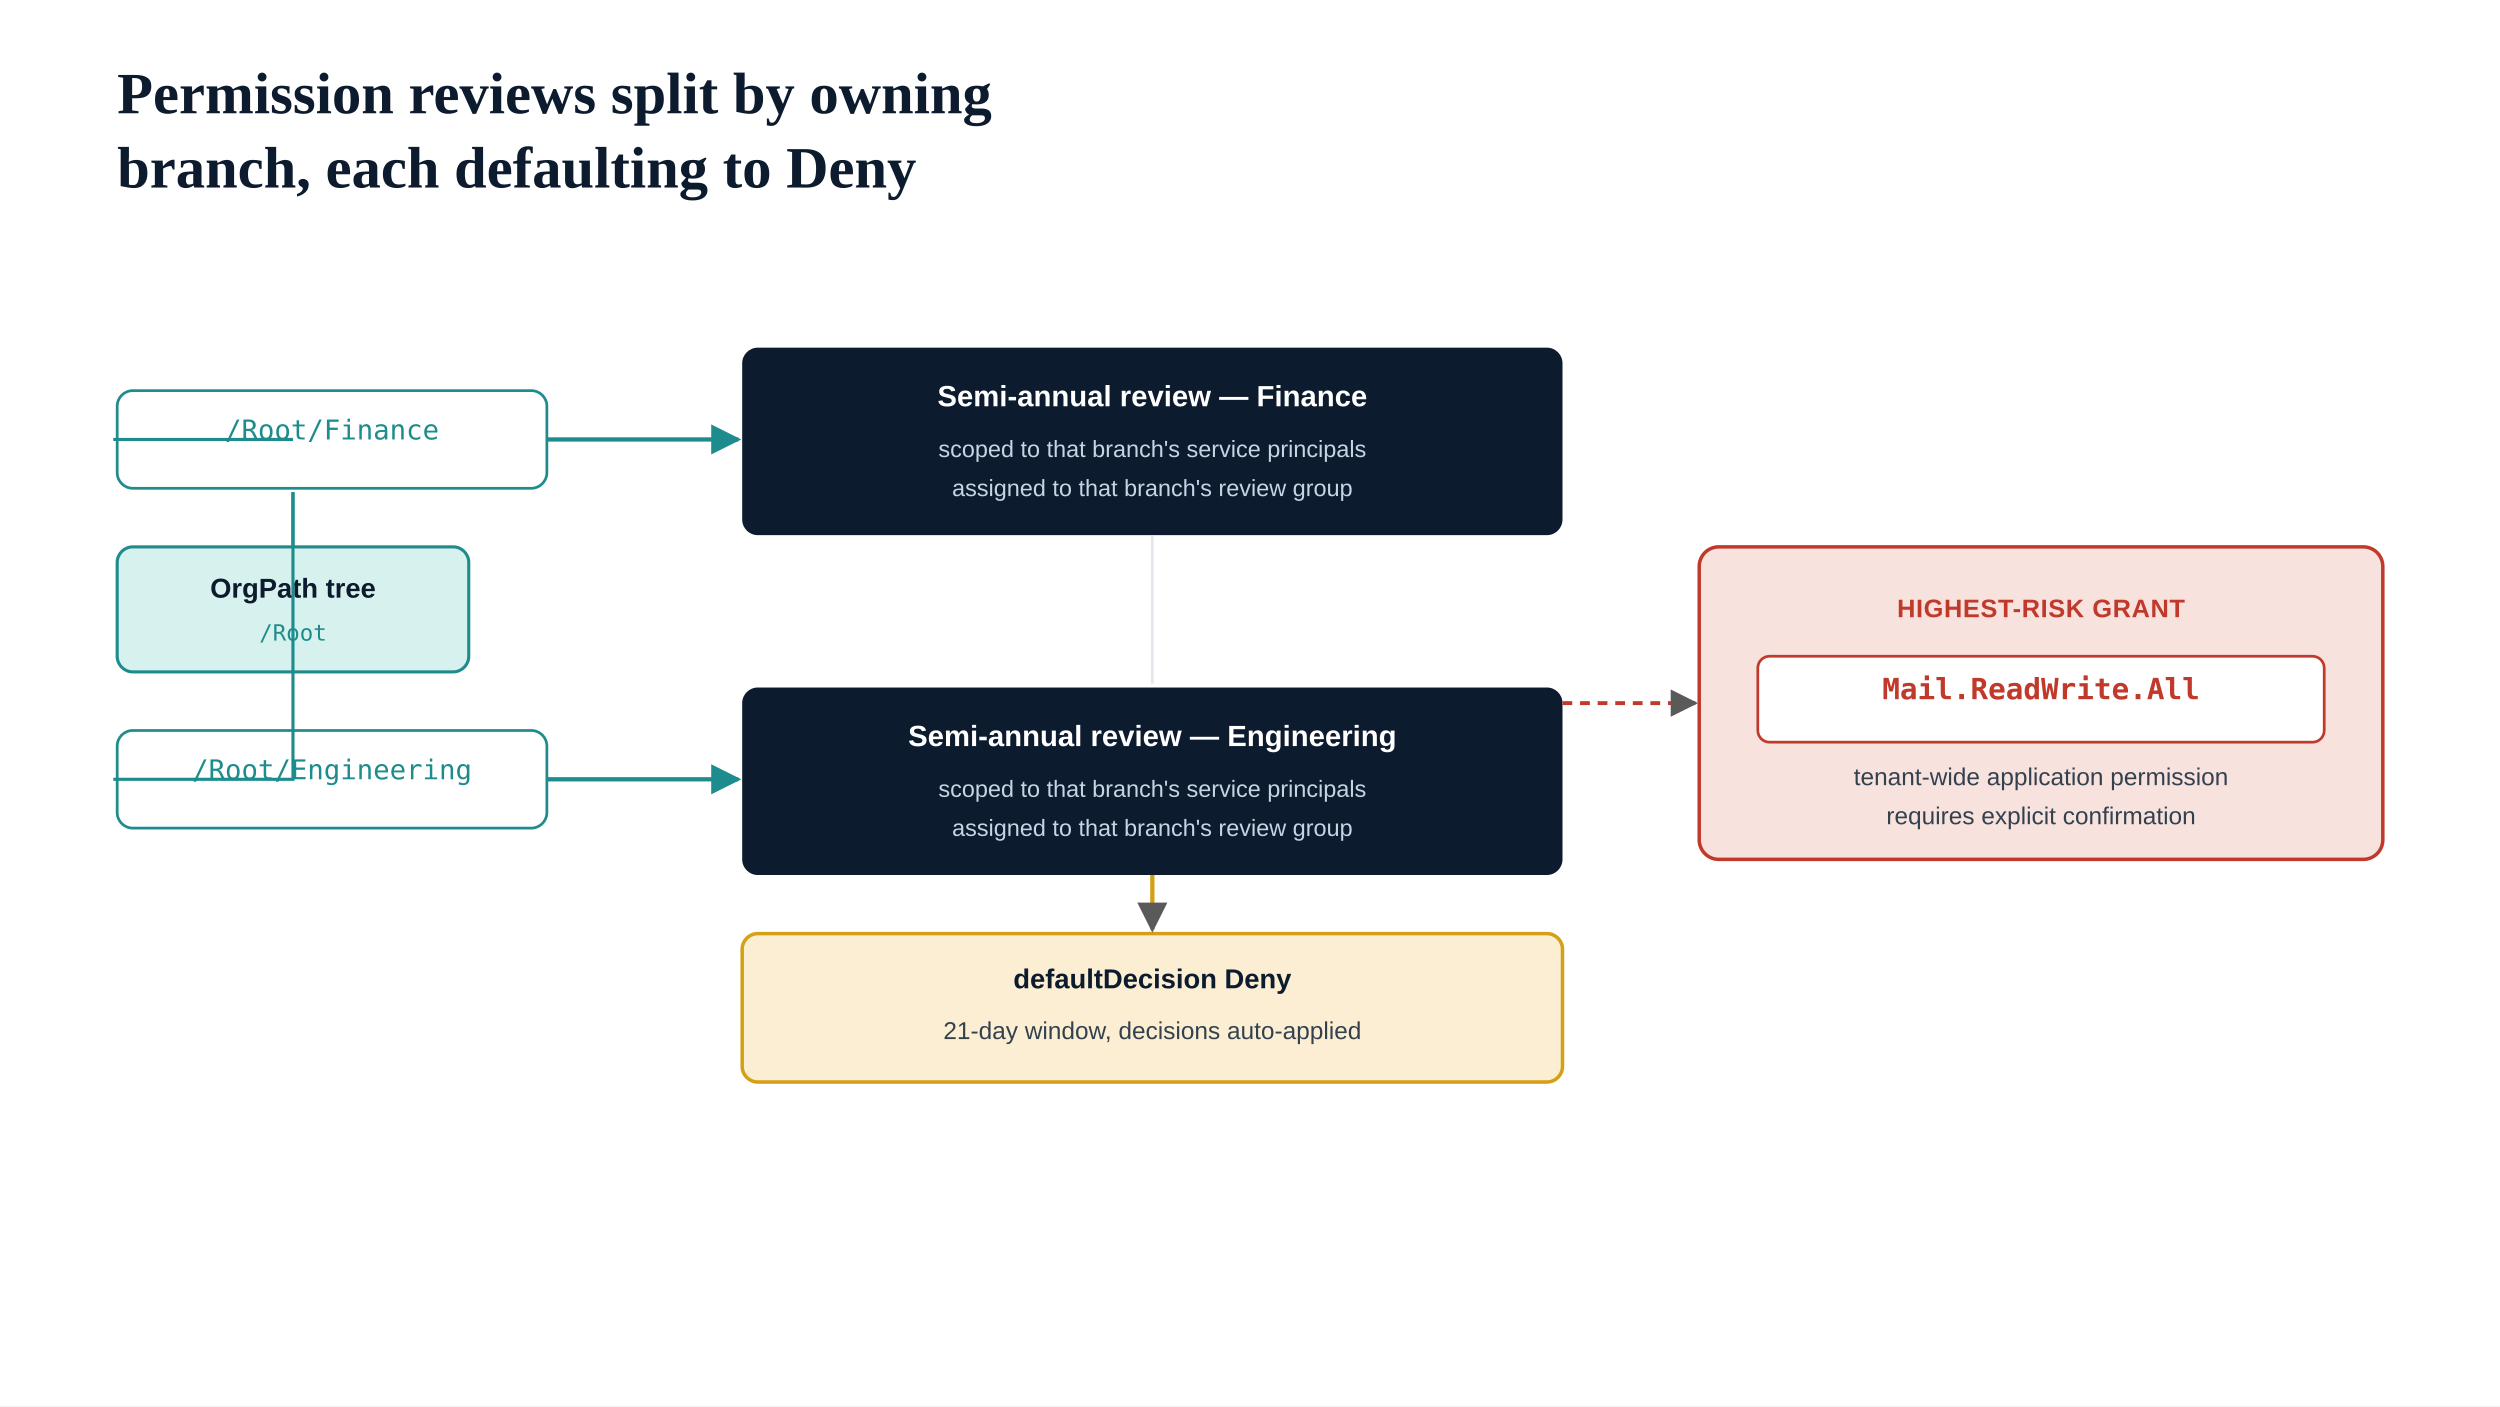
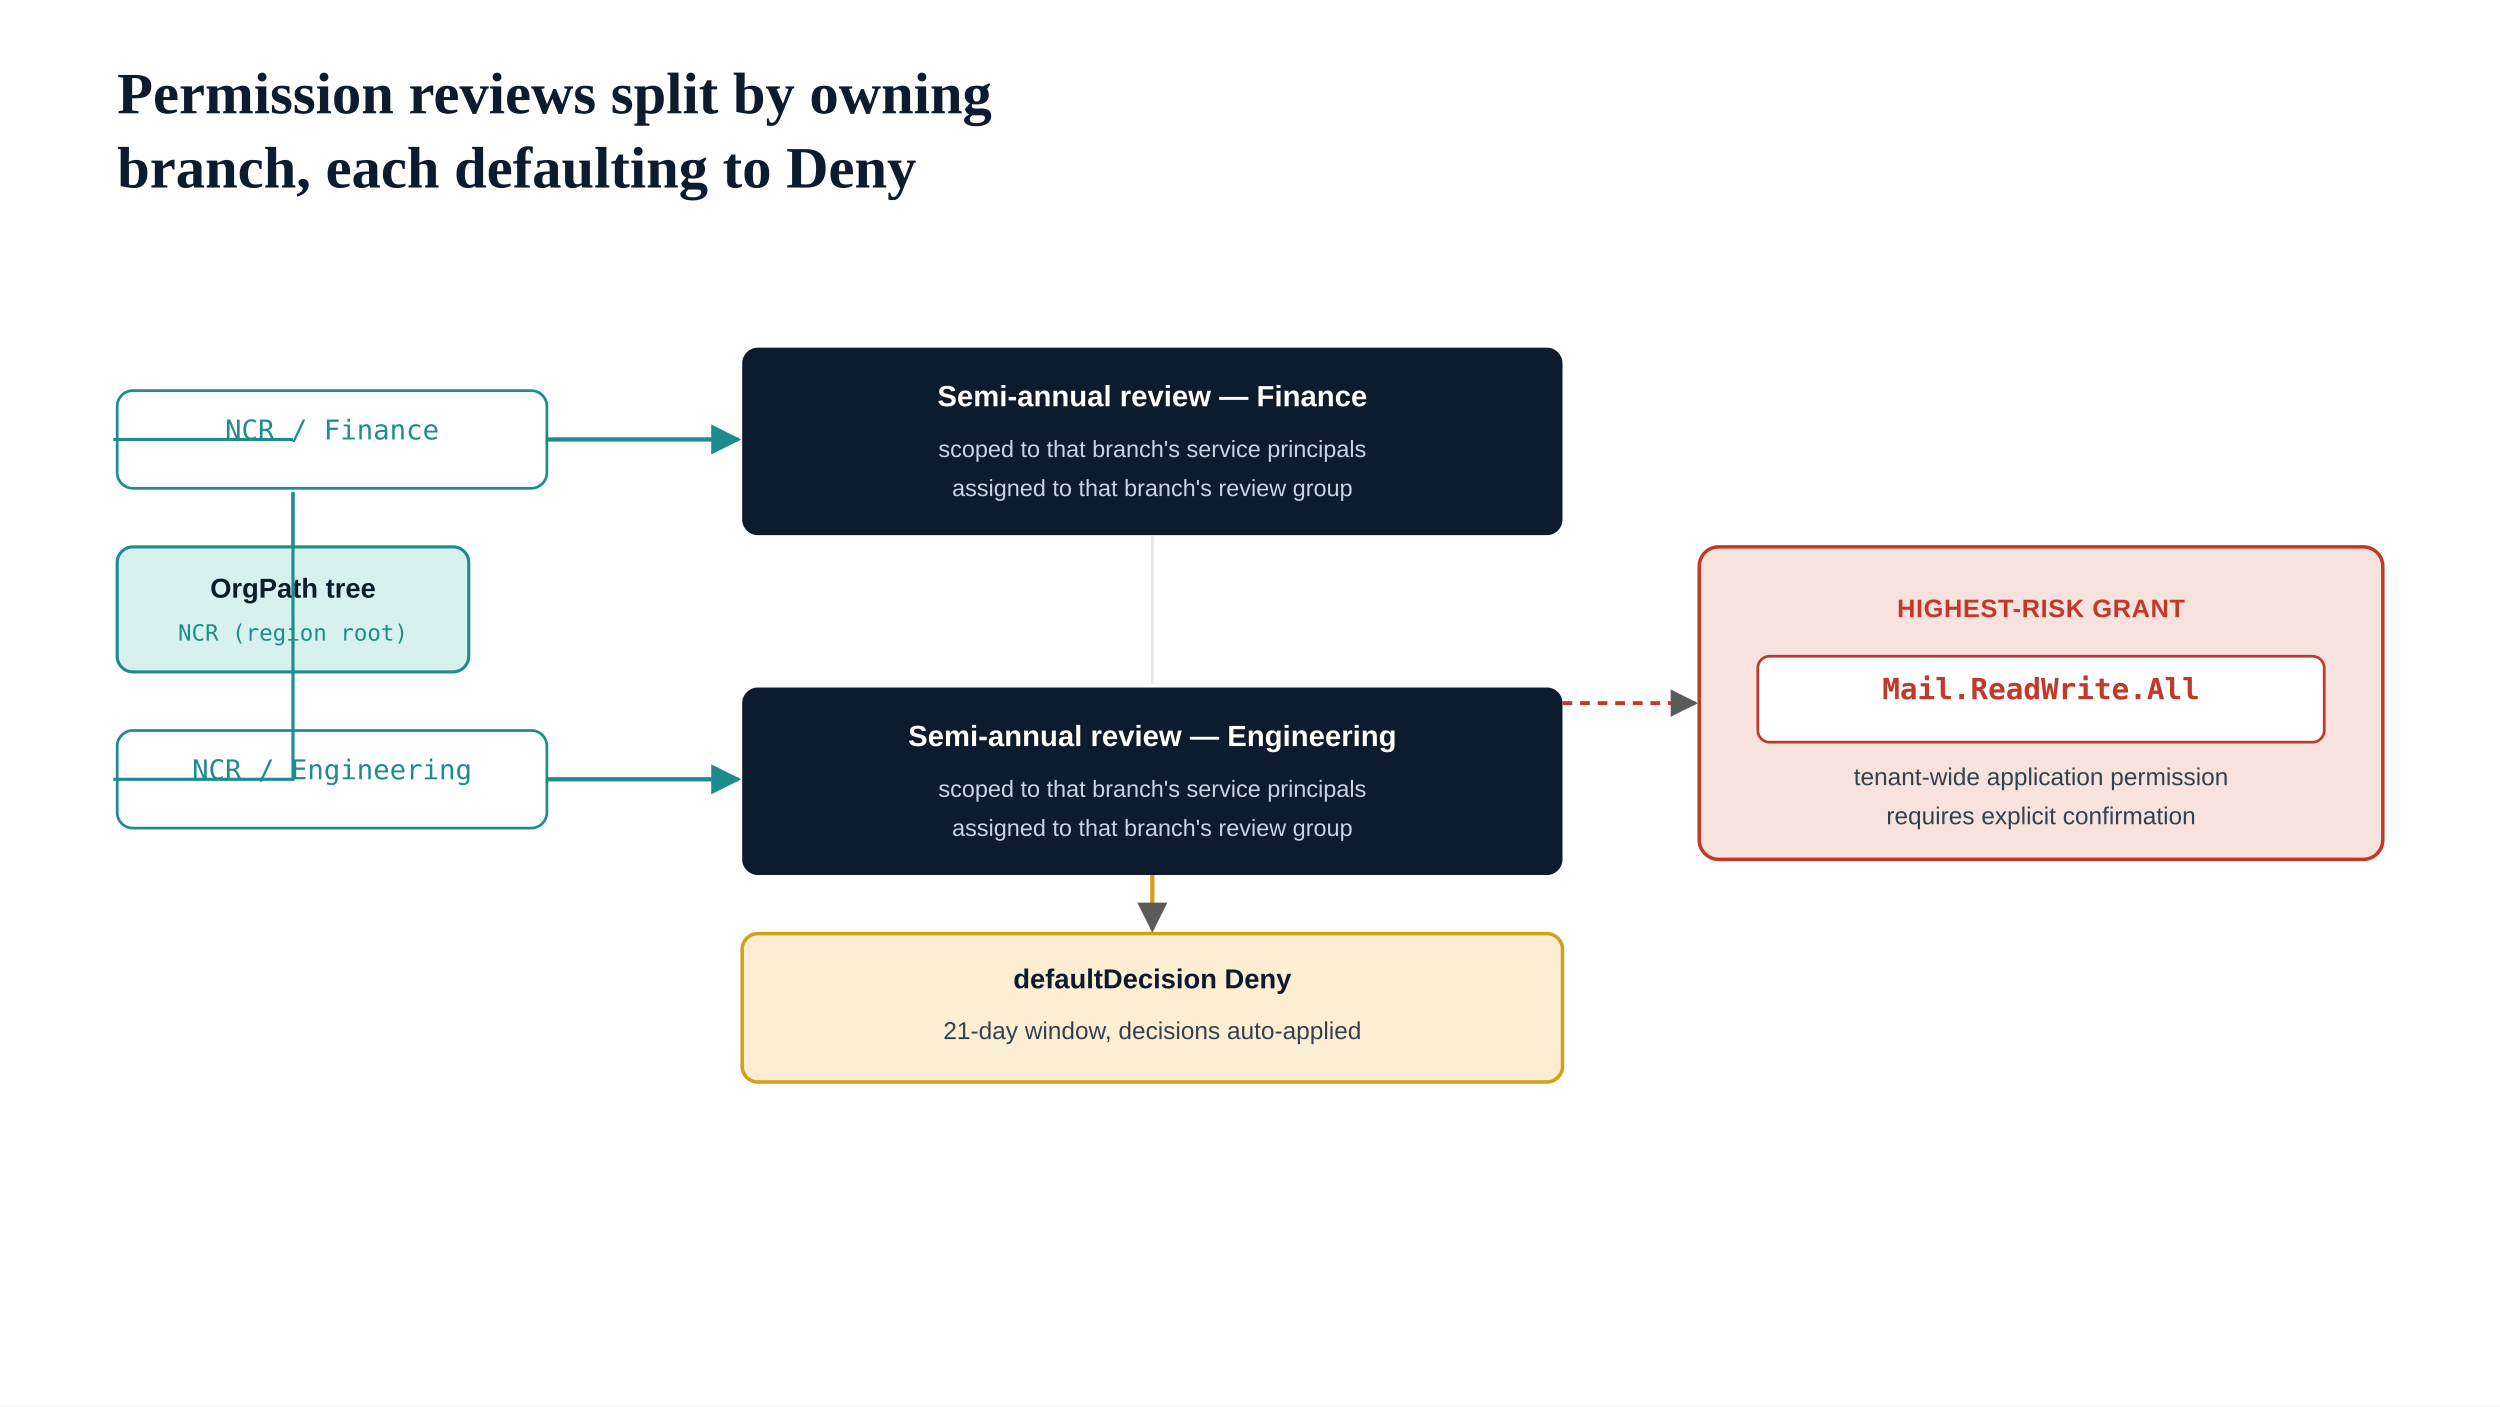
<svg xmlns="http://www.w3.org/2000/svg" viewBox="0 0 1280 720" font-family="Arial, 'Helvetica Neue', Helvetica, sans-serif">
  <rect x="0" y="0" width="1280" height="720" rx="0" fill="#FFFFFF" />
  <defs>
    <marker id="ar-grey" viewBox="0 0 10 10" refX="9" refY="5" markerWidth="7" markerHeight="7" orient="auto-start-reverse">
      <path d="M0,0 L10,5 L0,10 z" fill="#5A5A5A" />
    </marker>
    <marker id="ar-teal" viewBox="0 0 10 10" refX="9" refY="5" markerWidth="7" markerHeight="7" orient="auto-start-reverse">
      <path d="M0,0 L10,5 L0,10 z" fill="#1E8C8C" />
    </marker>
  </defs>
  <text x="60" y="58" font-family="Georgia, 'Times New Roman', serif" font-size="30" font-weight="bold" fill="#0D1B2E" text-anchor="start">Permission reviews split by owning</text>
  <text x="60" y="96" font-family="Georgia, 'Times New Roman', serif" font-size="30" font-weight="bold" fill="#0D1B2E" text-anchor="start">branch, each defaulting to Deny</text>
  <rect x="60" y="280" width="180" height="64" rx="8" fill="#D7F2EE" stroke="#1E8C8C" stroke-width="1.6" />
  <text x="150" y="306" font-family="Arial, sans-serif" font-size="14" font-weight="bold" fill="#0D1B2E" text-anchor="middle">OrgPath tree</text>
-   <text x="150" y="328" font-family="Consolas, monospace" font-size="11.5" fill="#1E8C8C" text-anchor="middle">/Root</text>
+   <text x="150" y="328" font-family="Consolas, monospace" font-size="11.5" fill="#1E8C8C" text-anchor="middle">NCR (region root)</text>
  <rect x="60" y="200" width="220" height="50" rx="8" fill="#FFFFFF" stroke="#1E8C8C" stroke-width="1.4" />
-   <text x="170" y="225" font-family="Consolas, monospace" font-size="14" fill="#1E8C8C" text-anchor="middle">/Root/Finance</text>
+   <text x="170" y="225" font-family="Consolas, monospace" font-size="14" fill="#1E8C8C" text-anchor="middle">NCR / Finance</text>
  <rect x="60" y="374" width="220" height="50" rx="8" fill="#FFFFFF" stroke="#1E8C8C" stroke-width="1.4" />
-   <text x="170" y="399" font-family="Consolas, monospace" font-size="14" fill="#1E8C8C" text-anchor="middle">/Root/Engineering</text>
+   <text x="170" y="399" font-family="Consolas, monospace" font-size="14" fill="#1E8C8C" text-anchor="middle">NCR / Engineering</text>
  <line x1="150" y1="280" x2="150" y2="252" stroke="#1E8C8C" stroke-width="1.6" />
  <line x1="150" y1="225" x2="58" y2="225" stroke="#1E8C8C" stroke-width="1.6" />
  <path d="M150,252 L150,399 L58,399" fill="none" stroke="#1E8C8C" stroke-width="1.6" />
  <line x1="280" y1="225" x2="378" y2="225" stroke="#1E8C8C" stroke-width="2.2" marker-end="url(#ar-teal)" />
  <rect x="380" y="178" width="420" height="96" rx="8" fill="#0D1B2E" />
  <text x="590" y="208" font-family="Arial, sans-serif" font-size="15" font-weight="bold" fill="#FFFFFF" text-anchor="middle">Semi-annual review — Finance</text>
  <text x="590" y="234" font-family="Arial, sans-serif" font-size="12" fill="#C7D4E6" text-anchor="middle">scoped to that branch's service principals</text>
  <text x="590" y="254" font-family="Arial, sans-serif" font-size="12" fill="#C7D4E6" text-anchor="middle">assigned to that branch's review group</text>
  <line x1="280" y1="399" x2="378" y2="399" stroke="#1E8C8C" stroke-width="2.2" marker-end="url(#ar-teal)" />
  <rect x="380" y="352" width="420" height="96" rx="8" fill="#0D1B2E" />
  <text x="590" y="382" font-family="Arial, sans-serif" font-size="15" font-weight="bold" fill="#FFFFFF" text-anchor="middle">Semi-annual review — Engineering</text>
  <text x="590" y="408" font-family="Arial, sans-serif" font-size="12" fill="#C7D4E6" text-anchor="middle">scoped to that branch's service principals</text>
  <text x="590" y="428" font-family="Arial, sans-serif" font-size="12" fill="#C7D4E6" text-anchor="middle">assigned to that branch's review group</text>
  <rect x="380" y="478" width="420" height="76" rx="8" fill="#FBEED2" stroke="#D4A017" stroke-width="1.8" />
  <text x="590" y="506" font-family="Arial, sans-serif" font-size="14" font-weight="bold" fill="#0D1B2E" text-anchor="middle">defaultDecision Deny</text>
  <text x="590" y="532" font-family="Arial, sans-serif" font-size="12.5" fill="#33414F" text-anchor="middle">21-day window, decisions auto-applied</text>
  <line x1="590" y1="448" x2="590" y2="476" stroke="#D4A017" stroke-width="2.2" marker-end="url(#ar-grey)" />
  <line x1="590" y1="274" x2="590" y2="350" stroke="#E3E8EF" stroke-width="1.4" />
  <rect x="870" y="280" width="350" height="160" rx="10" fill="#F7E2DE" stroke="#C0392B" stroke-width="1.8" />
  <text x="1045" y="316" font-family="Arial, sans-serif" font-size="13" font-weight="bold" letter-spacing="0.3" fill="#C0392B" text-anchor="middle">HIGHEST-RISK GRANT</text>
  <rect x="900" y="336" width="290" height="44" rx="6" fill="#FFFFFF" stroke="#C0392B" stroke-width="1.4" />
  <text x="1045" y="358" font-family="Consolas, monospace" font-size="15" font-weight="bold" fill="#C0392B" text-anchor="middle">Mail.ReadWrite.All</text>
  <text x="1045" y="402" font-family="Arial, sans-serif" font-size="12.5" fill="#33414F" text-anchor="middle">tenant-wide application permission</text>
  <text x="1045" y="422" font-family="Arial, sans-serif" font-size="12.5" fill="#33414F" text-anchor="middle">requires explicit confirmation</text>
  <line x1="800" y1="360" x2="868" y2="360" stroke="#C0392B" stroke-width="2" stroke-dasharray="5 4" marker-end="url(#ar-grey)" />
</svg>
